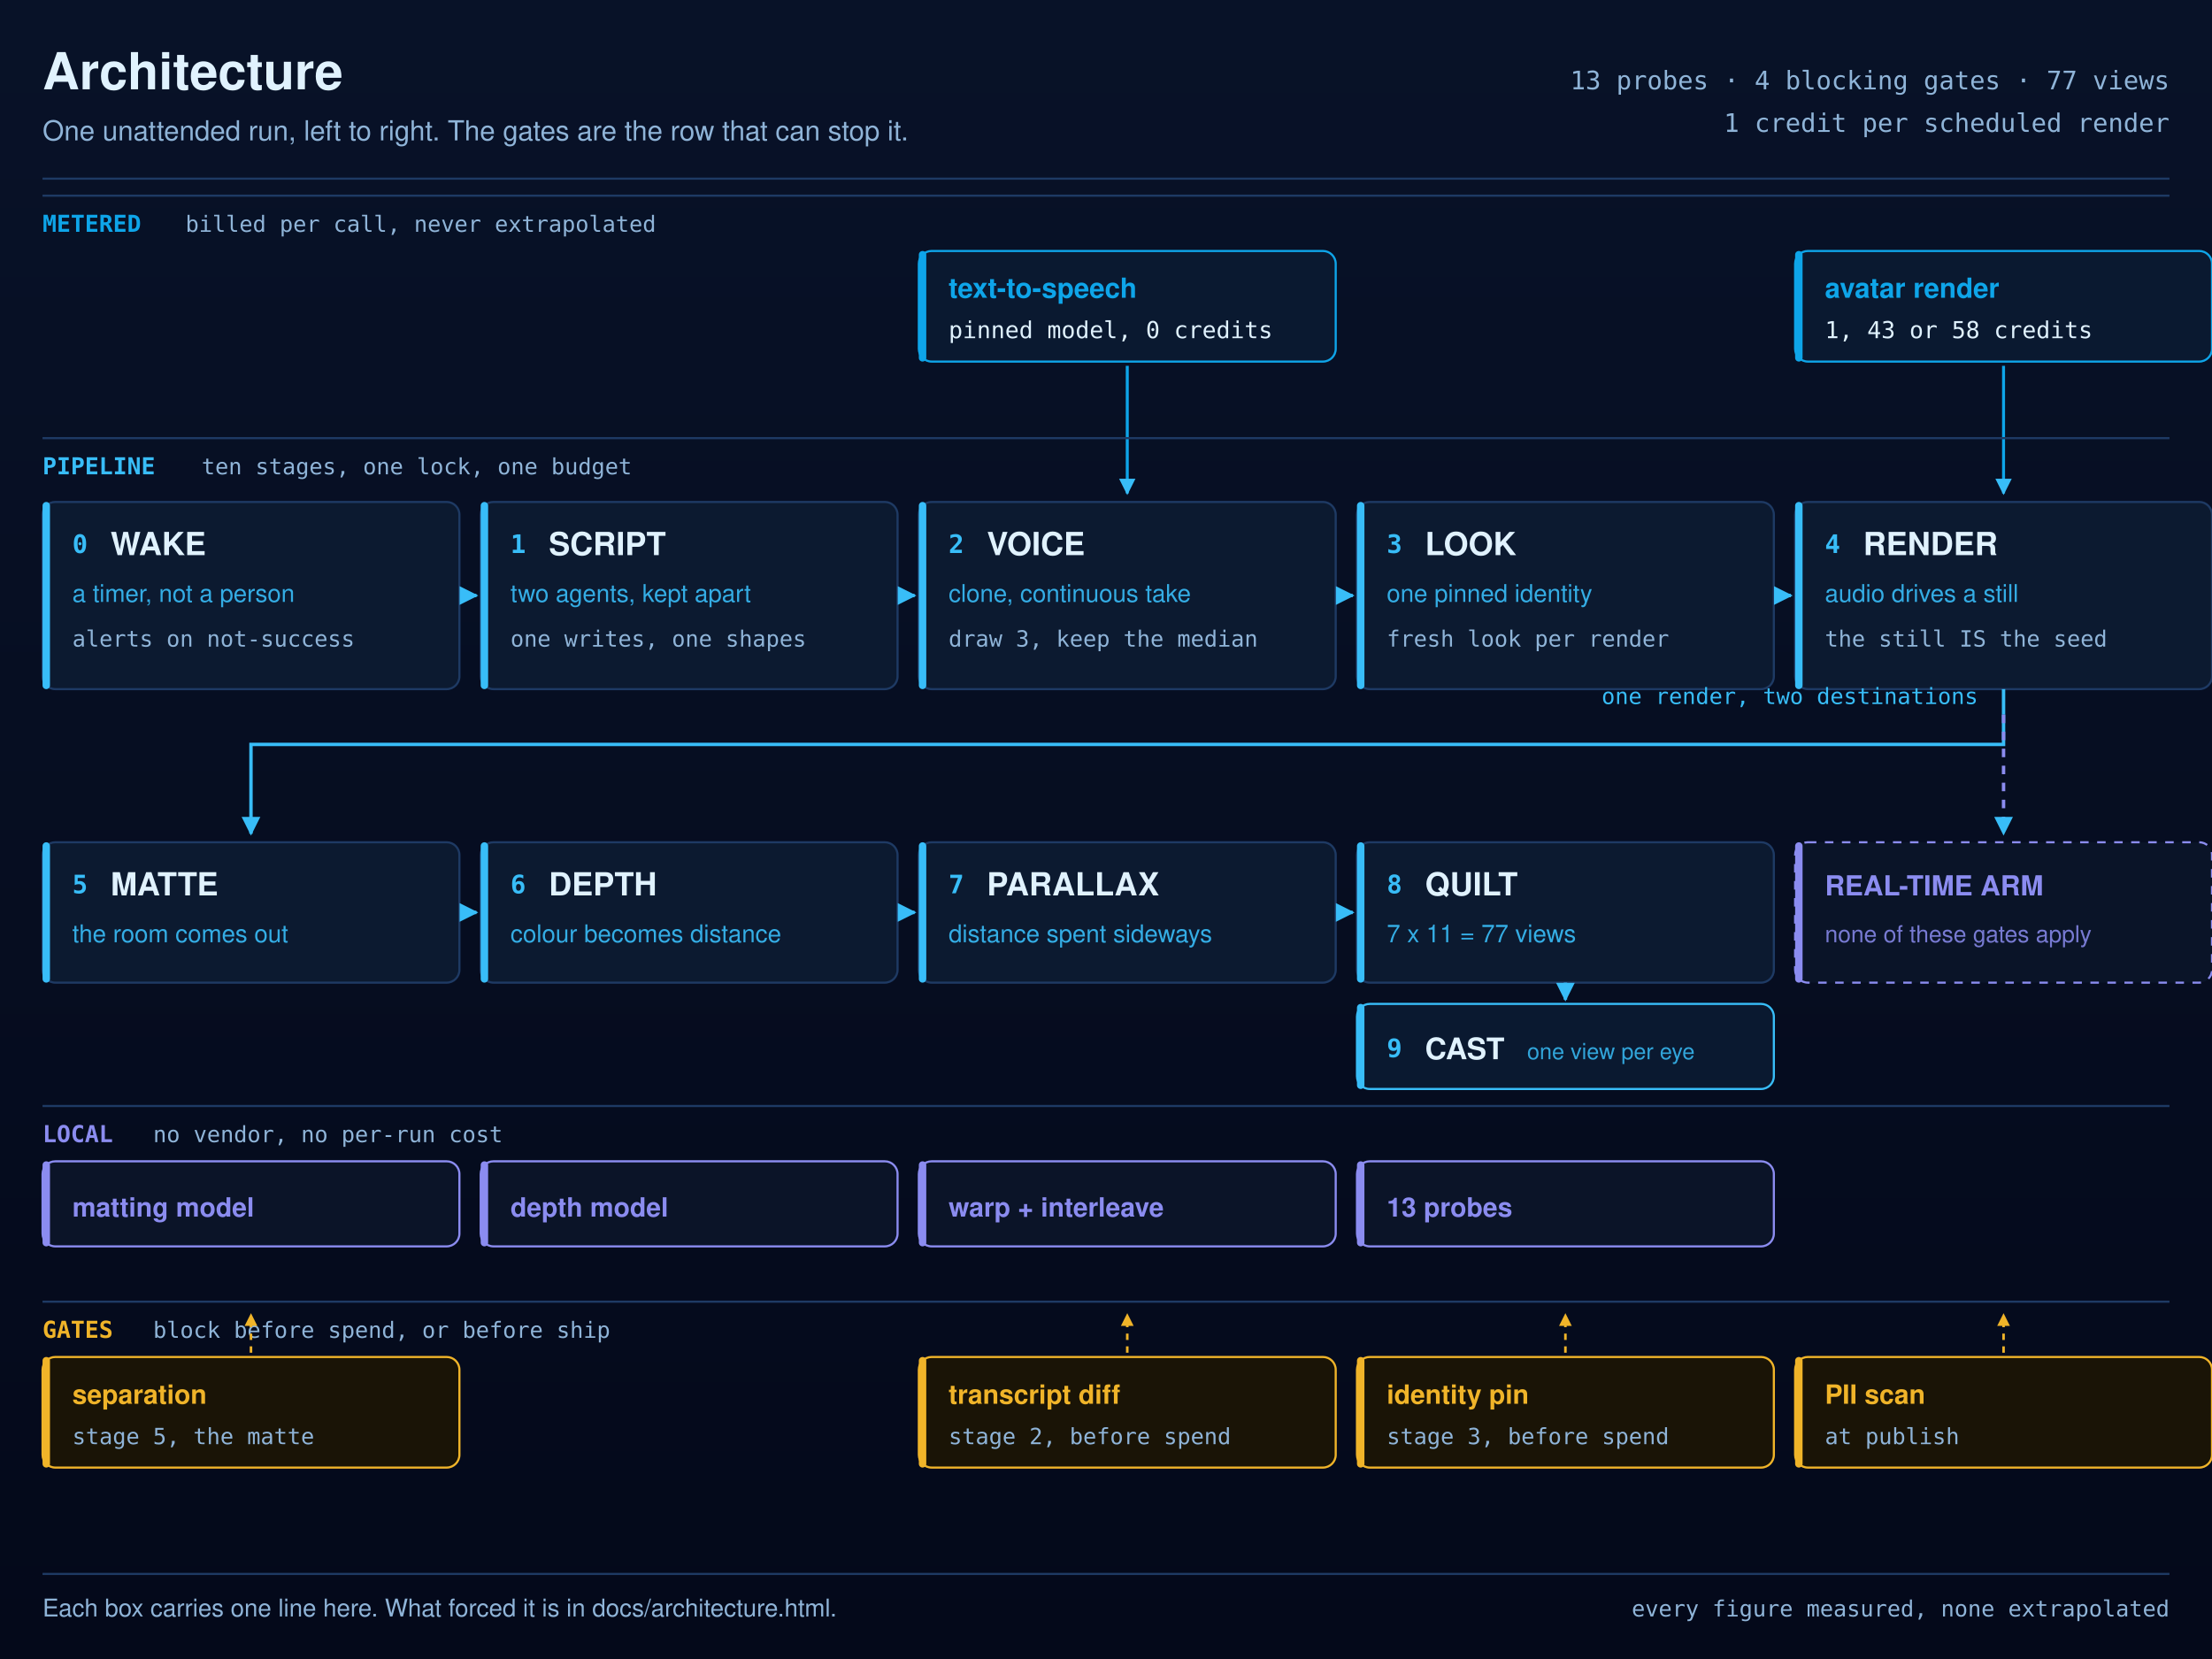
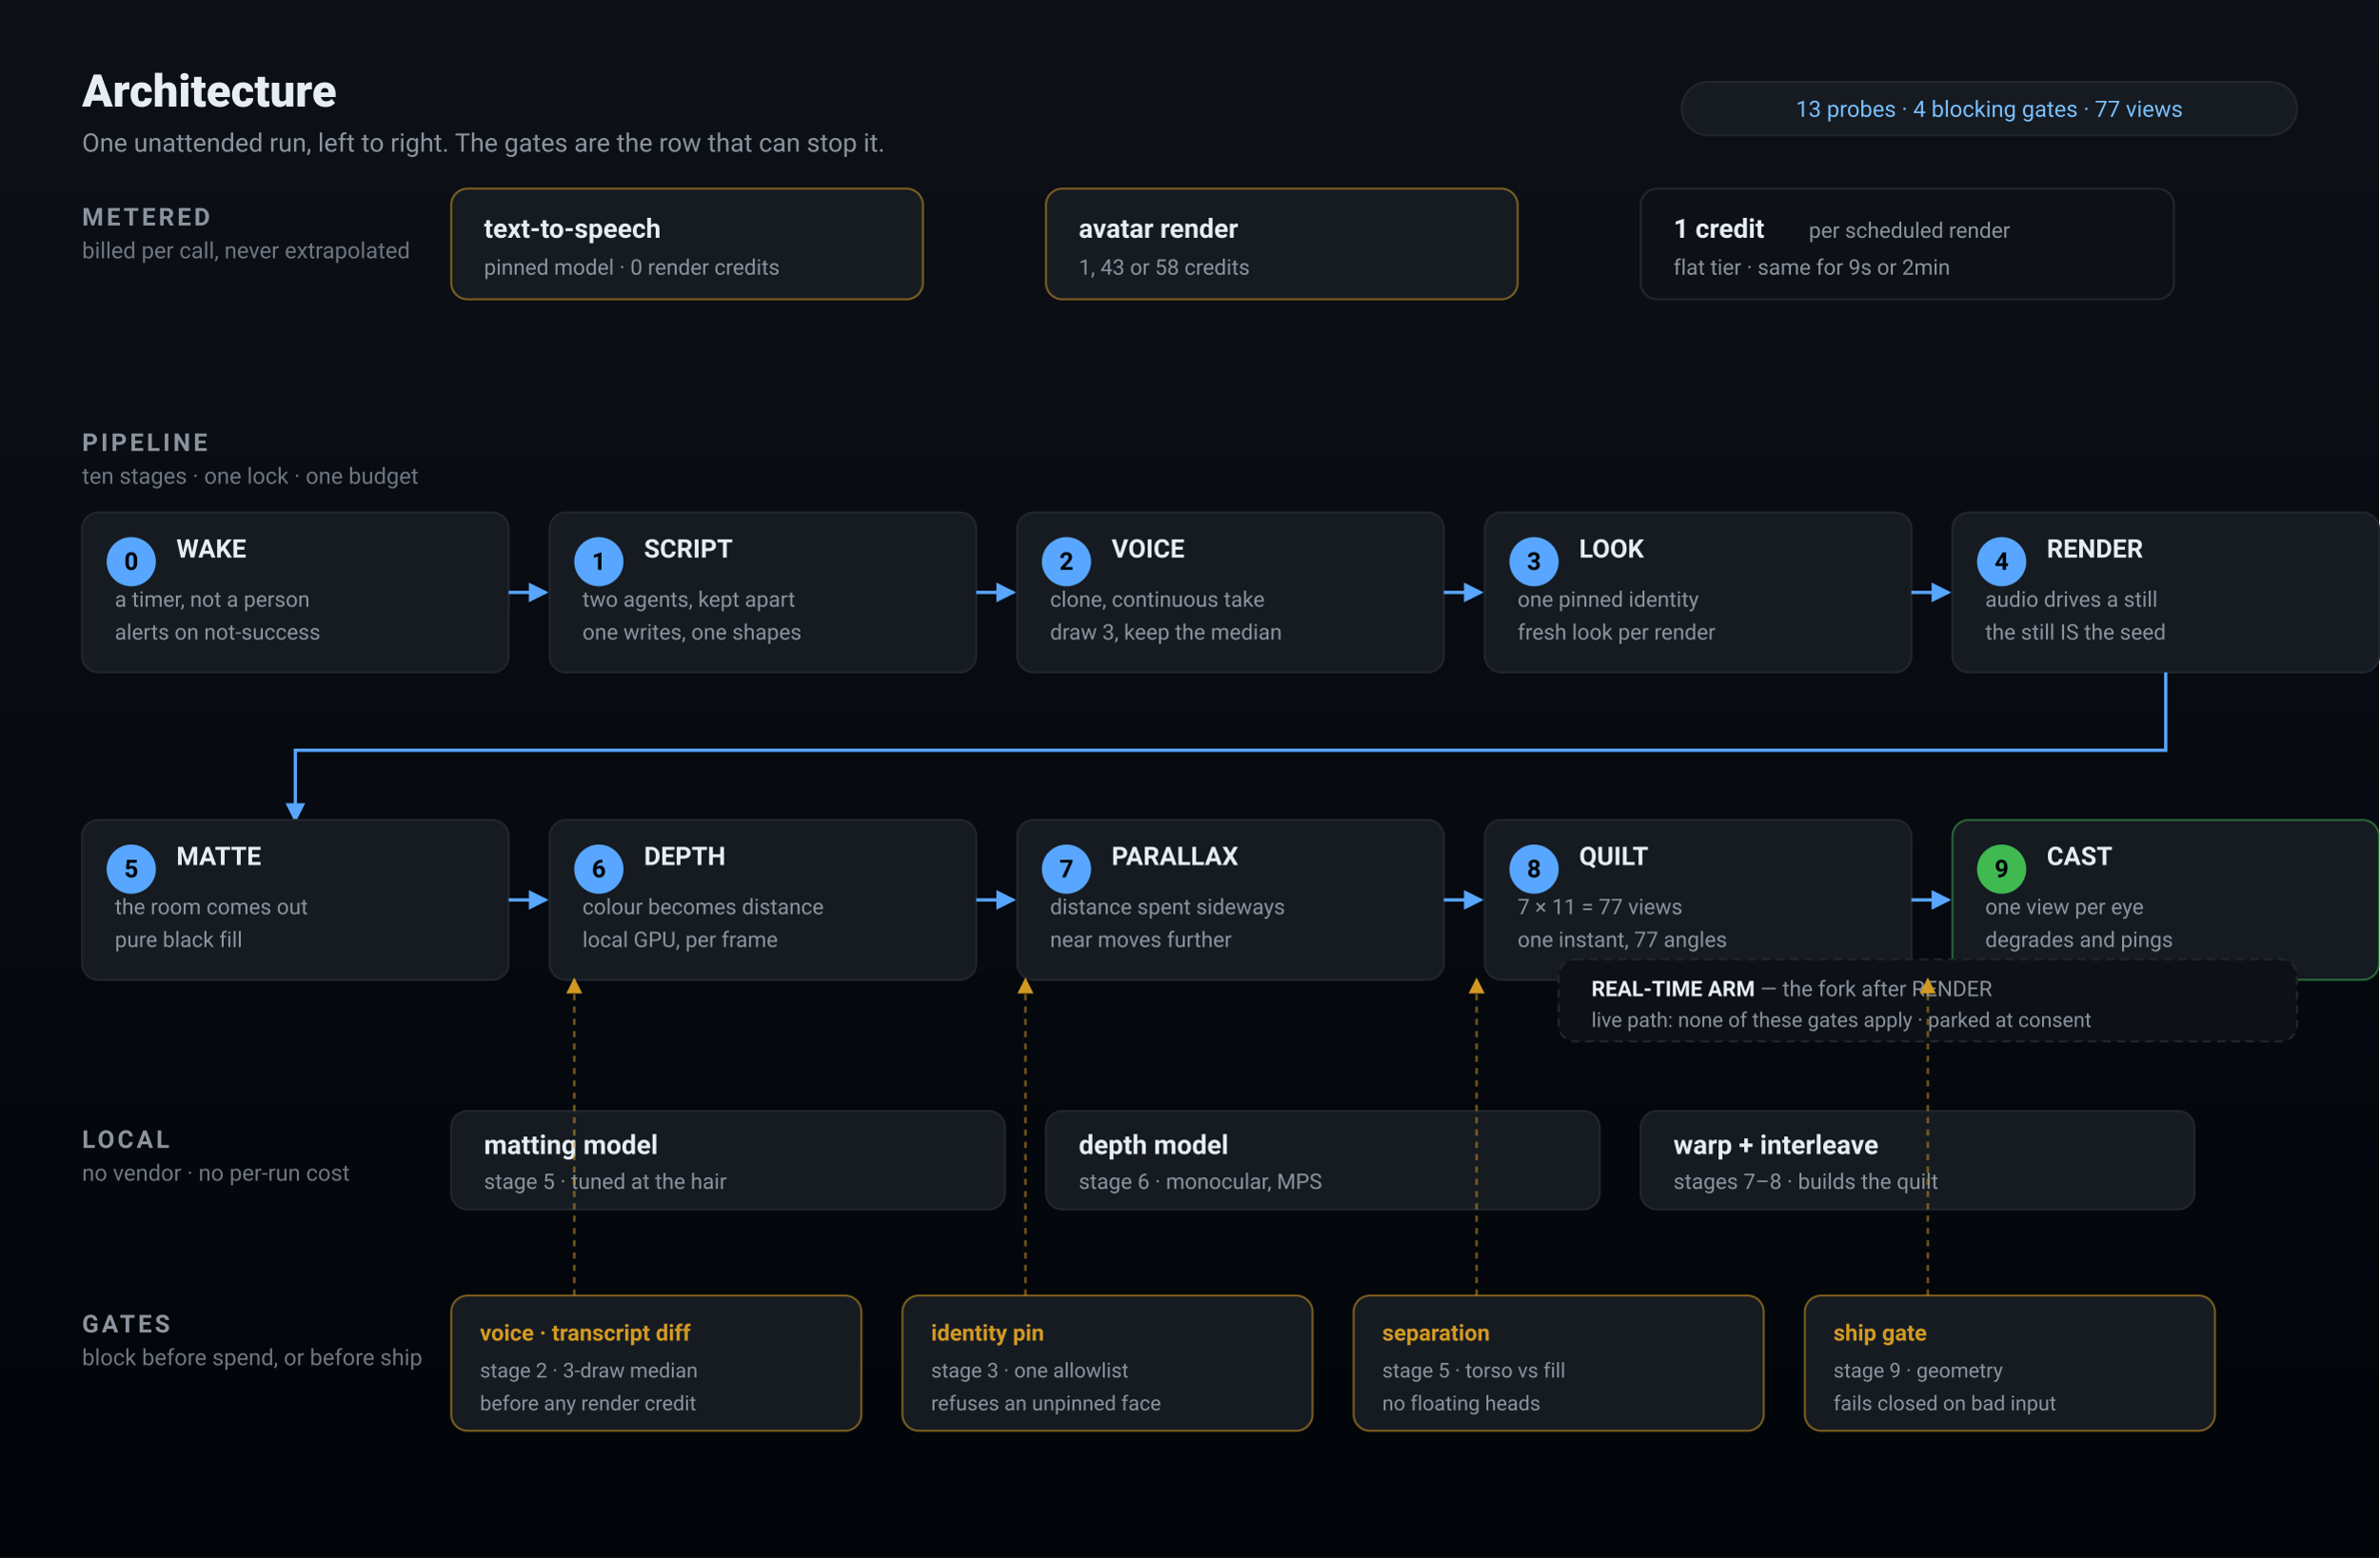
- <svg xmlns="http://www.w3.org/2000/svg" viewBox="0 0 1040 780" width="1040" height="780" role="img" aria-label="Architecture: metered vendors, ten pipeline stages, the fork, local models and four blocking gates">
+ <svg xmlns="http://www.w3.org/2000/svg" viewBox="0 0 1160 760" width="1160" height="760" role="img" aria-label="Architecture: metered vendors, ten pipeline stages, the real-time fork, local models, and four blocking gates">
  <defs>
-     <marker id="ah" viewBox="0 0 10 10" refX="9" refY="5" markerWidth="5.5" markerHeight="5.5" orient="auto">
-       <path d="M0,0 L10,5 L0,10 z" fill="#38bdf8" />
+     <linearGradient id="bg" x1="0" y1="0" x2="0" y2="1">
+       <stop offset="0" stop-color="#0d1117" />
+       <stop offset="1" stop-color="#010409" />
+     </linearGradient>
+     <marker id="ah" viewBox="0 0 10 10" refX="8.5" refY="5" markerWidth="6" markerHeight="6" orient="auto">
+       <path d="M0,0 L10,5 L0,10 z" fill="#58a6ff" />
    </marker>
-     <marker id="ag" viewBox="0 0 10 10" refX="9" refY="5" markerWidth="5" markerHeight="5" orient="auto">
-       <path d="M0,0 L10,5 L0,10 z" fill="#f0b429" />
+     <marker id="ag" viewBox="0 0 10 10" refX="8.5" refY="5" markerWidth="6" markerHeight="6" orient="auto">
+       <path d="M0,0 L10,5 L0,10 z" fill="#d29922" />
    </marker>
-     <linearGradient id="bg" x1="0" y1="0" x2="0" y2="1">
-       <stop offset="0" stop-color="#081228" />
-       <stop offset="1" stop-color="#04091a" />
-     </linearGradient>
+     <style>
+       text { font-family: -apple-system, "Segoe UI", Roboto, Helvetica, Arial, sans-serif; }
+       .row-label { font-size: 12px; font-weight: 700; letter-spacing: .12em; fill: #8b949e; }
+       .row-sub { font-size: 11px; fill: #6e7681; }
+       .stage-num { font-size: 12px; font-weight: 700; fill: #010409; }
+       .stage-title { font-size: 12.5px; font-weight: 700; fill: #e6edf3; }
+       .stage-sub { font-size: 10.5px; fill: #8b949e; }
+       .card-title { font-size: 13px; font-weight: 700; fill: #e6edf3; }
+       .card-sub { font-size: 10.5px; fill: #8b949e; }
+       .title { font-size: 22px; font-weight: 800; fill: #e6edf3; }
+       .subtitle { font-size: 12.5px; fill: #8b949e; }
+       .pill { font-size: 11px; fill: #79c0ff; }
+       .gate { font-size: 11px; font-weight: 600; fill: #d29922; }
+       .gate-note { font-size: 10px; fill: #8b949e; }
+     </style>
  </defs>
-   <rect width="1040" height="780" fill="url(#bg)" />
-   <text x="20" y="42" font-family="-apple-system,BlinkMacSystemFont,'Segoe UI',Helvetica,Arial,sans-serif" font-size="24" fill="#e0f2fe" font-weight="700" text-anchor="start">Architecture</text>
-   <text x="20" y="66" font-family="-apple-system,BlinkMacSystemFont,'Segoe UI',Helvetica,Arial,sans-serif" font-size="13" fill="#8fb4d8" font-weight="normal" text-anchor="start">One unattended run, left to right. The gates are the row that can stop it.</text>
-   <text x="1020" y="42" font-family="ui-monospace,SFMono-Regular,Menlo,monospace" font-size="12" fill="#8fb4d8" font-weight="normal" text-anchor="end">13 probes  ·  4 blocking gates  ·  77 views</text>
-   <text x="1020" y="62" font-family="ui-monospace,SFMono-Regular,Menlo,monospace" font-size="12" fill="#8fb4d8" font-weight="normal" text-anchor="end">1 credit per scheduled render</text>
-   <line x1="20" y1="84" x2="1020" y2="84" stroke="#1e3a64" />
-   <line x1="20" y1="92" x2="1020" y2="92" stroke="#1e3a64" />
-   <text x="20" y="109" font-family="ui-monospace,SFMono-Regular,Menlo,monospace" font-size="11" fill="#0ea5e9" font-weight="700" text-anchor="start">METERED</text>
-   <text x="87.2" y="109" font-family="ui-monospace,SFMono-Regular,Menlo,monospace" font-size="10.5" fill="#8fb4d8" font-weight="normal" text-anchor="start">billed per call, never extrapolated</text>
-   <rect x="432" y="118" width="196" height="52" rx="6" fill="#0a1930" stroke="#0ea5e9" stroke-width="1" />
-   <rect x="432" y="118" width="3.5" height="52" rx="1.75" fill="#0ea5e9" />
-   <text x="446" y="140" font-family="-apple-system,BlinkMacSystemFont,'Segoe UI',Helvetica,Arial,sans-serif" font-size="13" fill="#0ea5e9" font-weight="700" text-anchor="start">text-to-speech</text>
-   <text x="446" y="159" font-family="ui-monospace,SFMono-Regular,Menlo,monospace" font-size="11" fill="#e0f2fe" font-weight="normal" text-anchor="start">pinned model, 0 credits</text>
-   <line x1="530.0" y1="172" x2="530.0" y2="232" stroke="#0ea5e9" stroke-width="1.4" marker-end="url(#ah)" />
-   <rect x="844" y="118" width="196" height="52" rx="6" fill="#0a1930" stroke="#0ea5e9" stroke-width="1" />
-   <rect x="844" y="118" width="3.5" height="52" rx="1.75" fill="#0ea5e9" />
-   <text x="858" y="140" font-family="-apple-system,BlinkMacSystemFont,'Segoe UI',Helvetica,Arial,sans-serif" font-size="13" fill="#0ea5e9" font-weight="700" text-anchor="start">avatar render</text>
-   <text x="858" y="159" font-family="ui-monospace,SFMono-Regular,Menlo,monospace" font-size="11" fill="#e0f2fe" font-weight="normal" text-anchor="start">1, 43 or 58 credits</text>
-   <line x1="942.0" y1="172" x2="942.0" y2="232" stroke="#0ea5e9" stroke-width="1.4" marker-end="url(#ah)" />
-   <line x1="20" y1="206" x2="1020" y2="206" stroke="#1e3a64" />
-   <text x="20" y="223" font-family="ui-monospace,SFMono-Regular,Menlo,monospace" font-size="11" fill="#38bdf8" font-weight="700" text-anchor="start">PIPELINE</text>
-   <text x="94.8" y="223" font-family="ui-monospace,SFMono-Regular,Menlo,monospace" font-size="10.5" fill="#8fb4d8" font-weight="normal" text-anchor="start">ten stages, one lock, one budget</text>
-   <rect x="20" y="236" width="196" height="88" rx="6" fill="#0c1a30" stroke="#1e3a64" stroke-width="1" />
-   <rect x="20" y="236" width="3.5" height="88" rx="1.75" fill="#38bdf8" />
-   <text x="34" y="260" font-family="ui-monospace,SFMono-Regular,Menlo,monospace" font-size="12" fill="#38bdf8" font-weight="700" text-anchor="start">0</text>
-   <text x="52" y="261" font-family="-apple-system,BlinkMacSystemFont,'Segoe UI',Helvetica,Arial,sans-serif" font-size="15" fill="#e0f2fe" font-weight="700" text-anchor="start">WAKE</text>
-   <text x="34" y="283" font-family="-apple-system,BlinkMacSystemFont,'Segoe UI',Helvetica,Arial,sans-serif" font-size="11.5" fill="#38bdf8" font-weight="normal" text-anchor="start" opacity="0.9">a timer, not a person</text>
-   <text x="34" y="304" font-family="ui-monospace,SFMono-Regular,Menlo,monospace" font-size="10.5" fill="#8fb4d8" font-weight="normal" text-anchor="start">alerts on not-success</text>
-   <line x1="217" y1="280" x2="224" y2="280" stroke="#38bdf8" stroke-width="1.6" marker-end="url(#ah)" />
-   <rect x="226" y="236" width="196" height="88" rx="6" fill="#0c1a30" stroke="#1e3a64" stroke-width="1" />
-   <rect x="226" y="236" width="3.5" height="88" rx="1.75" fill="#38bdf8" />
-   <text x="240" y="260" font-family="ui-monospace,SFMono-Regular,Menlo,monospace" font-size="12" fill="#38bdf8" font-weight="700" text-anchor="start">1</text>
-   <text x="258" y="261" font-family="-apple-system,BlinkMacSystemFont,'Segoe UI',Helvetica,Arial,sans-serif" font-size="15" fill="#e0f2fe" font-weight="700" text-anchor="start">SCRIPT</text>
-   <text x="240" y="283" font-family="-apple-system,BlinkMacSystemFont,'Segoe UI',Helvetica,Arial,sans-serif" font-size="11.5" fill="#38bdf8" font-weight="normal" text-anchor="start" opacity="0.9">two agents, kept apart</text>
-   <text x="240" y="304" font-family="ui-monospace,SFMono-Regular,Menlo,monospace" font-size="10.5" fill="#8fb4d8" font-weight="normal" text-anchor="start">one writes, one shapes</text>
-   <line x1="423" y1="280" x2="430" y2="280" stroke="#38bdf8" stroke-width="1.6" marker-end="url(#ah)" />
-   <rect x="432" y="236" width="196" height="88" rx="6" fill="#0c1a30" stroke="#1e3a64" stroke-width="1" />
-   <rect x="432" y="236" width="3.5" height="88" rx="1.75" fill="#38bdf8" />
-   <text x="446" y="260" font-family="ui-monospace,SFMono-Regular,Menlo,monospace" font-size="12" fill="#38bdf8" font-weight="700" text-anchor="start">2</text>
-   <text x="464" y="261" font-family="-apple-system,BlinkMacSystemFont,'Segoe UI',Helvetica,Arial,sans-serif" font-size="15" fill="#e0f2fe" font-weight="700" text-anchor="start">VOICE</text>
-   <text x="446" y="283" font-family="-apple-system,BlinkMacSystemFont,'Segoe UI',Helvetica,Arial,sans-serif" font-size="11.5" fill="#38bdf8" font-weight="normal" text-anchor="start" opacity="0.9">clone, continuous take</text>
-   <text x="446" y="304" font-family="ui-monospace,SFMono-Regular,Menlo,monospace" font-size="10.5" fill="#8fb4d8" font-weight="normal" text-anchor="start">draw 3, keep the median</text>
-   <line x1="629" y1="280" x2="636" y2="280" stroke="#38bdf8" stroke-width="1.6" marker-end="url(#ah)" />
-   <rect x="638" y="236" width="196" height="88" rx="6" fill="#0c1a30" stroke="#1e3a64" stroke-width="1" />
-   <rect x="638" y="236" width="3.5" height="88" rx="1.75" fill="#38bdf8" />
-   <text x="652" y="260" font-family="ui-monospace,SFMono-Regular,Menlo,monospace" font-size="12" fill="#38bdf8" font-weight="700" text-anchor="start">3</text>
-   <text x="670" y="261" font-family="-apple-system,BlinkMacSystemFont,'Segoe UI',Helvetica,Arial,sans-serif" font-size="15" fill="#e0f2fe" font-weight="700" text-anchor="start">LOOK</text>
-   <text x="652" y="283" font-family="-apple-system,BlinkMacSystemFont,'Segoe UI',Helvetica,Arial,sans-serif" font-size="11.5" fill="#38bdf8" font-weight="normal" text-anchor="start" opacity="0.9">one pinned identity</text>
-   <text x="652" y="304" font-family="ui-monospace,SFMono-Regular,Menlo,monospace" font-size="10.5" fill="#8fb4d8" font-weight="normal" text-anchor="start">fresh look per render</text>
-   <line x1="835" y1="280" x2="842" y2="280" stroke="#38bdf8" stroke-width="1.6" marker-end="url(#ah)" />
-   <rect x="844" y="236" width="196" height="88" rx="6" fill="#0c1a30" stroke="#1e3a64" stroke-width="1" />
-   <rect x="844" y="236" width="3.5" height="88" rx="1.75" fill="#38bdf8" />
-   <text x="858" y="260" font-family="ui-monospace,SFMono-Regular,Menlo,monospace" font-size="12" fill="#38bdf8" font-weight="700" text-anchor="start">4</text>
-   <text x="876" y="261" font-family="-apple-system,BlinkMacSystemFont,'Segoe UI',Helvetica,Arial,sans-serif" font-size="15" fill="#e0f2fe" font-weight="700" text-anchor="start">RENDER</text>
-   <text x="858" y="283" font-family="-apple-system,BlinkMacSystemFont,'Segoe UI',Helvetica,Arial,sans-serif" font-size="11.5" fill="#38bdf8" font-weight="normal" text-anchor="start" opacity="0.9">audio drives a still</text>
-   <text x="858" y="304" font-family="ui-monospace,SFMono-Regular,Menlo,monospace" font-size="10.5" fill="#8fb4d8" font-weight="normal" text-anchor="start">the still IS the seed</text>
-   <line x1="942.0" y1="324" x2="942.0" y2="336" stroke="#38bdf8" stroke-width="1.6" />
-   <text x="930.0" y="331" font-family="ui-monospace,SFMono-Regular,Menlo,monospace" font-size="10.5" fill="#38bdf8" font-weight="normal" text-anchor="end">one render, two destinations</text>
-   <path d="M942.0,336 L942.0,350 L118.0,350 L118.0,392" fill="none" stroke="#38bdf8" stroke-width="1.6" marker-end="url(#ah)" />
-   <path d="M942.0,336 L942.0,350 L942.0,350 L942.0,392" fill="none" stroke="#8b8cf0" stroke-width="1.6" stroke-dasharray="4 4" marker-end="url(#ah)" />
-   <rect x="20" y="396" width="196" height="66" rx="6" fill="#0c1a30" stroke="#1e3a64" stroke-width="1" />
-   <rect x="20" y="396" width="3.5" height="66" rx="1.75" fill="#38bdf8" />
-   <text x="34" y="420" font-family="ui-monospace,SFMono-Regular,Menlo,monospace" font-size="12" fill="#38bdf8" font-weight="700" text-anchor="start">5</text>
-   <text x="52" y="421" font-family="-apple-system,BlinkMacSystemFont,'Segoe UI',Helvetica,Arial,sans-serif" font-size="15" fill="#e0f2fe" font-weight="700" text-anchor="start">MATTE</text>
-   <text x="34" y="443" font-family="-apple-system,BlinkMacSystemFont,'Segoe UI',Helvetica,Arial,sans-serif" font-size="11.5" fill="#38bdf8" font-weight="normal" text-anchor="start" opacity="0.9">the room comes out</text>
-   <line x1="217" y1="429" x2="224" y2="429" stroke="#38bdf8" stroke-width="1.6" marker-end="url(#ah)" />
-   <rect x="226" y="396" width="196" height="66" rx="6" fill="#0c1a30" stroke="#1e3a64" stroke-width="1" />
-   <rect x="226" y="396" width="3.5" height="66" rx="1.75" fill="#38bdf8" />
-   <text x="240" y="420" font-family="ui-monospace,SFMono-Regular,Menlo,monospace" font-size="12" fill="#38bdf8" font-weight="700" text-anchor="start">6</text>
-   <text x="258" y="421" font-family="-apple-system,BlinkMacSystemFont,'Segoe UI',Helvetica,Arial,sans-serif" font-size="15" fill="#e0f2fe" font-weight="700" text-anchor="start">DEPTH</text>
-   <text x="240" y="443" font-family="-apple-system,BlinkMacSystemFont,'Segoe UI',Helvetica,Arial,sans-serif" font-size="11.5" fill="#38bdf8" font-weight="normal" text-anchor="start" opacity="0.9">colour becomes distance</text>
-   <line x1="423" y1="429" x2="430" y2="429" stroke="#38bdf8" stroke-width="1.6" marker-end="url(#ah)" />
-   <rect x="432" y="396" width="196" height="66" rx="6" fill="#0c1a30" stroke="#1e3a64" stroke-width="1" />
-   <rect x="432" y="396" width="3.5" height="66" rx="1.75" fill="#38bdf8" />
-   <text x="446" y="420" font-family="ui-monospace,SFMono-Regular,Menlo,monospace" font-size="12" fill="#38bdf8" font-weight="700" text-anchor="start">7</text>
-   <text x="464" y="421" font-family="-apple-system,BlinkMacSystemFont,'Segoe UI',Helvetica,Arial,sans-serif" font-size="15" fill="#e0f2fe" font-weight="700" text-anchor="start">PARALLAX</text>
-   <text x="446" y="443" font-family="-apple-system,BlinkMacSystemFont,'Segoe UI',Helvetica,Arial,sans-serif" font-size="11.5" fill="#38bdf8" font-weight="normal" text-anchor="start" opacity="0.9">distance spent sideways</text>
-   <line x1="629" y1="429" x2="636" y2="429" stroke="#38bdf8" stroke-width="1.6" marker-end="url(#ah)" />
-   <rect x="638" y="396" width="196" height="66" rx="6" fill="#0c1a30" stroke="#1e3a64" stroke-width="1" />
-   <rect x="638" y="396" width="3.5" height="66" rx="1.75" fill="#38bdf8" />
-   <text x="652" y="420" font-family="ui-monospace,SFMono-Regular,Menlo,monospace" font-size="12" fill="#38bdf8" font-weight="700" text-anchor="start">8</text>
-   <text x="670" y="421" font-family="-apple-system,BlinkMacSystemFont,'Segoe UI',Helvetica,Arial,sans-serif" font-size="15" fill="#e0f2fe" font-weight="700" text-anchor="start">QUILT</text>
-   <text x="652" y="443" font-family="-apple-system,BlinkMacSystemFont,'Segoe UI',Helvetica,Arial,sans-serif" font-size="11.5" fill="#38bdf8" font-weight="normal" text-anchor="start" opacity="0.9">7 x 11 = 77 views</text>
-   <rect x="844" y="396" width="196" height="66" rx="6" fill="#0a1428" stroke="#8b8cf0" stroke-width="1" stroke-dasharray="4 4" />
-   <rect x="844" y="396" width="3.5" height="66" rx="1.75" fill="#8b8cf0" />
-   <text x="858" y="421" font-family="-apple-system,BlinkMacSystemFont,'Segoe UI',Helvetica,Arial,sans-serif" font-size="13" fill="#8b8cf0" font-weight="700" text-anchor="start">REAL-TIME ARM</text>
-   <text x="858" y="443" font-family="-apple-system,BlinkMacSystemFont,'Segoe UI',Helvetica,Arial,sans-serif" font-size="11" fill="#8b8cf0" font-weight="normal" text-anchor="start" opacity="0.85">none of these gates apply</text>
-   <rect x="638" y="472" width="196" height="40" rx="6" fill="#0a1930" stroke="#38bdf8" stroke-width="1" />
-   <rect x="638" y="472" width="3.5" height="40" rx="1.75" fill="#38bdf8" />
-   <text x="652" y="497" font-family="ui-monospace,SFMono-Regular,Menlo,monospace" font-size="12" fill="#38bdf8" font-weight="700" text-anchor="start">9</text>
-   <text x="670" y="498" font-family="-apple-system,BlinkMacSystemFont,'Segoe UI',Helvetica,Arial,sans-serif" font-size="14" fill="#e0f2fe" font-weight="700" text-anchor="start">CAST</text>
-   <text x="718" y="498" font-family="-apple-system,BlinkMacSystemFont,'Segoe UI',Helvetica,Arial,sans-serif" font-size="10.5" fill="#38bdf8" font-weight="normal" text-anchor="start" opacity="0.85">one view per eye</text>
-   <line x1="736.0" y1="462" x2="736.0" y2="470" stroke="#38bdf8" stroke-width="1.6" marker-end="url(#ah)" />
-   <line x1="20" y1="520" x2="1020" y2="520" stroke="#1e3a64" />
-   <text x="20" y="537" font-family="ui-monospace,SFMono-Regular,Menlo,monospace" font-size="11" fill="#8b8cf0" font-weight="700" text-anchor="start">LOCAL</text>
-   <text x="72.0" y="537" font-family="ui-monospace,SFMono-Regular,Menlo,monospace" font-size="10.5" fill="#8fb4d8" font-weight="normal" text-anchor="start">no vendor, no per-run cost</text>
-   <rect x="20" y="546" width="196" height="40" rx="6" fill="#0b1428" stroke="#8b8cf0" stroke-width="1" />
-   <rect x="20" y="546" width="3.5" height="40" rx="1.75" fill="#8b8cf0" />
-   <text x="34" y="572" font-family="-apple-system,BlinkMacSystemFont,'Segoe UI',Helvetica,Arial,sans-serif" font-size="12.5" fill="#8b8cf0" font-weight="700" text-anchor="start">matting model</text>
-   <rect x="226" y="546" width="196" height="40" rx="6" fill="#0b1428" stroke="#8b8cf0" stroke-width="1" />
-   <rect x="226" y="546" width="3.5" height="40" rx="1.75" fill="#8b8cf0" />
-   <text x="240" y="572" font-family="-apple-system,BlinkMacSystemFont,'Segoe UI',Helvetica,Arial,sans-serif" font-size="12.5" fill="#8b8cf0" font-weight="700" text-anchor="start">depth model</text>
-   <rect x="432" y="546" width="196" height="40" rx="6" fill="#0b1428" stroke="#8b8cf0" stroke-width="1" />
-   <rect x="432" y="546" width="3.5" height="40" rx="1.75" fill="#8b8cf0" />
-   <text x="446" y="572" font-family="-apple-system,BlinkMacSystemFont,'Segoe UI',Helvetica,Arial,sans-serif" font-size="12.5" fill="#8b8cf0" font-weight="700" text-anchor="start">warp + interleave</text>
-   <rect x="638" y="546" width="196" height="40" rx="6" fill="#0b1428" stroke="#8b8cf0" stroke-width="1" />
-   <rect x="638" y="546" width="3.5" height="40" rx="1.75" fill="#8b8cf0" />
-   <text x="652" y="572" font-family="-apple-system,BlinkMacSystemFont,'Segoe UI',Helvetica,Arial,sans-serif" font-size="12.5" fill="#8b8cf0" font-weight="700" text-anchor="start">13 probes</text>
-   <line x1="20" y1="612" x2="1020" y2="612" stroke="#1e3a64" />
-   <text x="20" y="629" font-family="ui-monospace,SFMono-Regular,Menlo,monospace" font-size="11" fill="#f0b429" font-weight="700" text-anchor="start">GATES</text>
-   <text x="72.0" y="629" font-family="ui-monospace,SFMono-Regular,Menlo,monospace" font-size="10.5" fill="#8fb4d8" font-weight="normal" text-anchor="start">block before spend, or before ship</text>
-   <rect x="20" y="638" width="196" height="52" rx="6" fill="#1a1406" stroke="#f0b429" stroke-width="1" />
-   <rect x="20" y="638" width="3.5" height="52" rx="1.75" fill="#f0b429" />
-   <text x="34" y="660" font-family="-apple-system,BlinkMacSystemFont,'Segoe UI',Helvetica,Arial,sans-serif" font-size="12.5" fill="#f0b429" font-weight="700" text-anchor="start">separation</text>
-   <text x="34" y="679" font-family="ui-monospace,SFMono-Regular,Menlo,monospace" font-size="10.5" fill="#8fb4d8" font-weight="normal" text-anchor="start">stage 5, the matte</text>
-   <line x1="118.0" y1="636" x2="118.0" y2="618" stroke="#f0b429" stroke-width="1.2" stroke-dasharray="3 3" marker-end="url(#ag)" />
-   <rect x="432" y="638" width="196" height="52" rx="6" fill="#1a1406" stroke="#f0b429" stroke-width="1" />
-   <rect x="432" y="638" width="3.5" height="52" rx="1.75" fill="#f0b429" />
-   <text x="446" y="660" font-family="-apple-system,BlinkMacSystemFont,'Segoe UI',Helvetica,Arial,sans-serif" font-size="12.5" fill="#f0b429" font-weight="700" text-anchor="start">transcript diff</text>
-   <text x="446" y="679" font-family="ui-monospace,SFMono-Regular,Menlo,monospace" font-size="10.5" fill="#8fb4d8" font-weight="normal" text-anchor="start">stage 2, before spend</text>
-   <line x1="530.0" y1="636" x2="530.0" y2="618" stroke="#f0b429" stroke-width="1.2" stroke-dasharray="3 3" marker-end="url(#ag)" />
-   <rect x="638" y="638" width="196" height="52" rx="6" fill="#1a1406" stroke="#f0b429" stroke-width="1" />
-   <rect x="638" y="638" width="3.5" height="52" rx="1.75" fill="#f0b429" />
-   <text x="652" y="660" font-family="-apple-system,BlinkMacSystemFont,'Segoe UI',Helvetica,Arial,sans-serif" font-size="12.5" fill="#f0b429" font-weight="700" text-anchor="start">identity pin</text>
-   <text x="652" y="679" font-family="ui-monospace,SFMono-Regular,Menlo,monospace" font-size="10.5" fill="#8fb4d8" font-weight="normal" text-anchor="start">stage 3, before spend</text>
-   <line x1="736.0" y1="636" x2="736.0" y2="618" stroke="#f0b429" stroke-width="1.2" stroke-dasharray="3 3" marker-end="url(#ag)" />
-   <rect x="844" y="638" width="196" height="52" rx="6" fill="#1a1406" stroke="#f0b429" stroke-width="1" />
-   <rect x="844" y="638" width="3.5" height="52" rx="1.75" fill="#f0b429" />
-   <text x="858" y="660" font-family="-apple-system,BlinkMacSystemFont,'Segoe UI',Helvetica,Arial,sans-serif" font-size="12.5" fill="#f0b429" font-weight="700" text-anchor="start">PII scan</text>
-   <text x="858" y="679" font-family="ui-monospace,SFMono-Regular,Menlo,monospace" font-size="10.5" fill="#8fb4d8" font-weight="normal" text-anchor="start">at publish</text>
-   <line x1="942.0" y1="636" x2="942.0" y2="618" stroke="#f0b429" stroke-width="1.2" stroke-dasharray="3 3" marker-end="url(#ag)" />
-   <line x1="20" y1="740" x2="1020" y2="740" stroke="#1e3a64" />
-   <text x="20" y="760" font-family="-apple-system,BlinkMacSystemFont,'Segoe UI',Helvetica,Arial,sans-serif" font-size="11.5" fill="#8fb4d8" font-weight="normal" text-anchor="start">Each box carries one line here. What forced it is in docs/architecture.html.</text>
-   <text x="1020" y="760" font-family="ui-monospace,SFMono-Regular,Menlo,monospace" font-size="10.5" fill="#8fb4d8" font-weight="normal" text-anchor="end">every figure measured, none extrapolated</text>
+   <rect width="1160" height="760" fill="url(#bg)" />
+   <text x="40" y="52" class="title">Architecture</text>
+   <text x="40" y="74" class="subtitle">One unattended run, left to right. The gates are the row that can stop it.</text>
+   <g transform="translate(820,40)">
+     <rect x="0" y="0" width="300" height="26" rx="13" fill="#161b22" stroke="#21262d" />
+     <text x="150" y="17" text-anchor="middle" class="pill">13 probes  ·  4 blocking gates  ·  77 views</text>
+   </g>
+   <g transform="translate(40,110)">
+     <text x="0" y="0" class="row-label">METERED</text>
+     <text x="0" y="16" class="row-sub">billed per call, never extrapolated</text>
+     <g transform="translate(180,-18)">
+       <rect x="0" y="0" width="230" height="54" rx="8" fill="#161b22" stroke="#d29922" stroke-opacity=".55" />
+       <text x="16" y="24" class="card-title">text-to-speech</text>
+       <text x="16" y="42" class="card-sub">pinned model · 0 render credits</text>
+     </g>
+     <g transform="translate(470,-18)">
+       <rect x="0" y="0" width="230" height="54" rx="8" fill="#161b22" stroke="#d29922" stroke-opacity=".55" />
+       <text x="16" y="24" class="card-title">avatar render</text>
+       <text x="16" y="42" class="card-sub">1, 43 or 58 credits</text>
+     </g>
+     <g transform="translate(760,-18)">
+       <rect x="0" y="0" width="260" height="54" rx="8" fill="#0d1117" stroke="#21262d" />
+       <text x="16" y="24" class="card-title" fill="#3fb950">1 credit</text>
+       <text x="82" y="24" class="card-sub">per scheduled render</text>
+       <text x="16" y="42" class="card-sub">flat tier · same for 9s or 2min</text>
+     </g>
+   </g>
+   <g transform="translate(40,220)">
+     <text x="0" y="0" class="row-label">PIPELINE</text>
+     <text x="0" y="16" class="row-sub">ten stages · one lock · one budget</text>
+   </g>
+   <g transform="translate(40,250)">
+     <g>
+       <g transform="translate(0,0)">
+         <rect width="208" height="78" rx="8" fill="#161b22" stroke="#21262d" />
+         <circle cx="24" cy="24" r="12" fill="#58a6ff" />
+         <text x="24" y="28" text-anchor="middle" class="stage-num">0</text>
+         <text x="46" y="22" class="stage-title">WAKE</text>
+         <text x="16" y="46" class="stage-sub">a timer, not a person</text>
+         <text x="16" y="62" class="stage-sub">alerts on not-success</text>
+       </g>
+       <g transform="translate(228,0)">
+         <rect width="208" height="78" rx="8" fill="#161b22" stroke="#21262d" />
+         <circle cx="24" cy="24" r="12" fill="#58a6ff" />
+         <text x="24" y="28" text-anchor="middle" class="stage-num">1</text>
+         <text x="46" y="22" class="stage-title">SCRIPT</text>
+         <text x="16" y="46" class="stage-sub">two agents, kept apart</text>
+         <text x="16" y="62" class="stage-sub">one writes, one shapes</text>
+       </g>
+       <g transform="translate(456,0)">
+         <rect width="208" height="78" rx="8" fill="#161b22" stroke="#21262d" />
+         <circle cx="24" cy="24" r="12" fill="#58a6ff" />
+         <text x="24" y="28" text-anchor="middle" class="stage-num">2</text>
+         <text x="46" y="22" class="stage-title">VOICE</text>
+         <text x="16" y="46" class="stage-sub">clone, continuous take</text>
+         <text x="16" y="62" class="stage-sub">draw 3, keep the median</text>
+       </g>
+       <g transform="translate(684,0)">
+         <rect width="208" height="78" rx="8" fill="#161b22" stroke="#21262d" />
+         <circle cx="24" cy="24" r="12" fill="#58a6ff" />
+         <text x="24" y="28" text-anchor="middle" class="stage-num">3</text>
+         <text x="46" y="22" class="stage-title">LOOK</text>
+         <text x="16" y="46" class="stage-sub">one pinned identity</text>
+         <text x="16" y="62" class="stage-sub">fresh look per render</text>
+       </g>
+       <g transform="translate(912,0)">
+         <rect width="208" height="78" rx="8" fill="#161b22" stroke="#21262d" />
+         <circle cx="24" cy="24" r="12" fill="#58a6ff" />
+         <text x="24" y="28" text-anchor="middle" class="stage-num">4</text>
+         <text x="46" y="22" class="stage-title">RENDER</text>
+         <text x="16" y="46" class="stage-sub">audio drives a still</text>
+         <text x="16" y="62" class="stage-sub">the still IS the seed</text>
+       </g>
+     </g>
+     <g stroke="#58a6ff" stroke-width="1.6" marker-end="url(#ah)">
+       <line x1="208" y1="39" x2="226" y2="39" />
+       <line x1="436" y1="39" x2="454" y2="39" />
+       <line x1="664" y1="39" x2="682" y2="39" />
+       <line x1="892" y1="39" x2="910" y2="39" />
+     </g>
+     <path d="M1016,78 L1016,116 L104,116 L104,150" fill="none" stroke="#58a6ff" stroke-width="1.6" marker-end="url(#ah)" />
+     <g transform="translate(0,150)">
+       <g transform="translate(0,0)">
+         <rect width="208" height="78" rx="8" fill="#161b22" stroke="#21262d" />
+         <circle cx="24" cy="24" r="12" fill="#58a6ff" />
+         <text x="24" y="28" text-anchor="middle" class="stage-num">5</text>
+         <text x="46" y="22" class="stage-title">MATTE</text>
+         <text x="16" y="46" class="stage-sub">the room comes out</text>
+         <text x="16" y="62" class="stage-sub">pure black fill</text>
+       </g>
+       <g transform="translate(228,0)">
+         <rect width="208" height="78" rx="8" fill="#161b22" stroke="#21262d" />
+         <circle cx="24" cy="24" r="12" fill="#58a6ff" />
+         <text x="24" y="28" text-anchor="middle" class="stage-num">6</text>
+         <text x="46" y="22" class="stage-title">DEPTH</text>
+         <text x="16" y="46" class="stage-sub">colour becomes distance</text>
+         <text x="16" y="62" class="stage-sub">local GPU, per frame</text>
+       </g>
+       <g transform="translate(456,0)">
+         <rect width="208" height="78" rx="8" fill="#161b22" stroke="#21262d" />
+         <circle cx="24" cy="24" r="12" fill="#58a6ff" />
+         <text x="24" y="28" text-anchor="middle" class="stage-num">7</text>
+         <text x="46" y="22" class="stage-title">PARALLAX</text>
+         <text x="16" y="46" class="stage-sub">distance spent sideways</text>
+         <text x="16" y="62" class="stage-sub">near moves further</text>
+       </g>
+       <g transform="translate(684,0)">
+         <rect width="208" height="78" rx="8" fill="#161b22" stroke="#21262d" />
+         <circle cx="24" cy="24" r="12" fill="#58a6ff" />
+         <text x="24" y="28" text-anchor="middle" class="stage-num">8</text>
+         <text x="46" y="22" class="stage-title">QUILT</text>
+         <text x="16" y="46" class="stage-sub">7 × 11 = 77 views</text>
+         <text x="16" y="62" class="stage-sub">one instant, 77 angles</text>
+       </g>
+       <g transform="translate(912,0)">
+         <rect width="208" height="78" rx="8" fill="#161b22" stroke="#3fb950" stroke-opacity=".5" />
+         <circle cx="24" cy="24" r="12" fill="#3fb950" />
+         <text x="24" y="28" text-anchor="middle" class="stage-num">9</text>
+         <text x="46" y="22" class="stage-title">CAST</text>
+         <text x="16" y="46" class="stage-sub">one view per eye</text>
+         <text x="16" y="62" class="stage-sub">degrades and pings</text>
+       </g>
+     </g>
+     <g transform="translate(0,150)" stroke="#58a6ff" stroke-width="1.6" marker-end="url(#ah)">
+       <line x1="208" y1="39" x2="226" y2="39" />
+       <line x1="436" y1="39" x2="454" y2="39" />
+       <line x1="664" y1="39" x2="682" y2="39" />
+       <line x1="892" y1="39" x2="910" y2="39" />
+     </g>
+   </g>
+   <g transform="translate(760,468)">
+     <rect x="0" y="0" width="360" height="40" rx="8" fill="#0d1117" stroke="#21262d" stroke-dasharray="4 3" />
+     <text x="16" y="18" class="card-sub">
+       <tspan fill="#e6edf3" font-weight="700">REAL-TIME ARM</tspan> — the fork after RENDER</text>
+     <text x="16" y="33" class="gate-note">live path: none of these gates apply · parked at consent</text>
+   </g>
+   <g transform="translate(40,560)">
+     <text x="0" y="0" class="row-label">LOCAL</text>
+     <text x="0" y="16" class="row-sub">no vendor · no per-run cost</text>
+     <g transform="translate(180,-18)">
+       <rect x="0" y="0" width="270" height="48" rx="8" fill="#161b22" stroke="#21262d" />
+       <text x="16" y="21" class="card-title">matting model</text>
+       <text x="16" y="38" class="card-sub">stage 5 · tuned at the hair</text>
+     </g>
+     <g transform="translate(470,-18)">
+       <rect x="0" y="0" width="270" height="48" rx="8" fill="#161b22" stroke="#21262d" />
+       <text x="16" y="21" class="card-title">depth model</text>
+       <text x="16" y="38" class="card-sub">stage 6 · monocular, MPS</text>
+     </g>
+     <g transform="translate(760,-18)">
+       <rect x="0" y="0" width="270" height="48" rx="8" fill="#161b22" stroke="#21262d" />
+       <text x="16" y="21" class="card-title">warp + interleave</text>
+       <text x="16" y="38" class="card-sub">stages 7–8 · builds the quilt</text>
+     </g>
+   </g>
+   <g transform="translate(40,650)">
+     <text x="0" y="0" class="row-label" fill="#d29922">GATES</text>
+     <text x="0" y="16" class="row-sub">block before spend, or before ship</text>
+     <g transform="translate(180,-18)">
+       <rect x="0" y="0" width="200" height="66" rx="8" fill="#161b22" stroke="#d29922" stroke-opacity=".55" />
+       <text x="14" y="22" class="gate">voice · transcript diff</text>
+       <text x="14" y="40" class="gate-note">stage 2 · 3-draw median</text>
+       <text x="14" y="56" class="gate-note">before any render credit</text>
+     </g>
+     <g transform="translate(400,-18)">
+       <rect x="0" y="0" width="200" height="66" rx="8" fill="#161b22" stroke="#d29922" stroke-opacity=".55" />
+       <text x="14" y="22" class="gate">identity pin</text>
+       <text x="14" y="40" class="gate-note">stage 3 · one allowlist</text>
+       <text x="14" y="56" class="gate-note">refuses an unpinned face</text>
+     </g>
+     <g transform="translate(620,-18)">
+       <rect x="0" y="0" width="200" height="66" rx="8" fill="#161b22" stroke="#d29922" stroke-opacity=".55" />
+       <text x="14" y="22" class="gate">separation</text>
+       <text x="14" y="40" class="gate-note">stage 5 · torso vs fill</text>
+       <text x="14" y="56" class="gate-note">no floating heads</text>
+     </g>
+     <g transform="translate(840,-18)">
+       <rect x="0" y="0" width="200" height="66" rx="8" fill="#161b22" stroke="#d29922" stroke-opacity=".55" />
+       <text x="14" y="22" class="gate">ship gate</text>
+       <text x="14" y="40" class="gate-note">stage 9 · geometry</text>
+       <text x="14" y="56" class="gate-note">fails closed on bad input</text>
+     </g>
+   </g>
+   <g stroke="#d29922" stroke-width="1.3" stroke-opacity=".5" stroke-dasharray="3 3" marker-end="url(#ag)" fill="none">
+     <path d="M280,632 L280,478" />
+     <path d="M500,632 L500,478" />
+     <path d="M720,632 L720,478" />
+     <path d="M940,632 L940,478" />
+   </g>
</svg>
